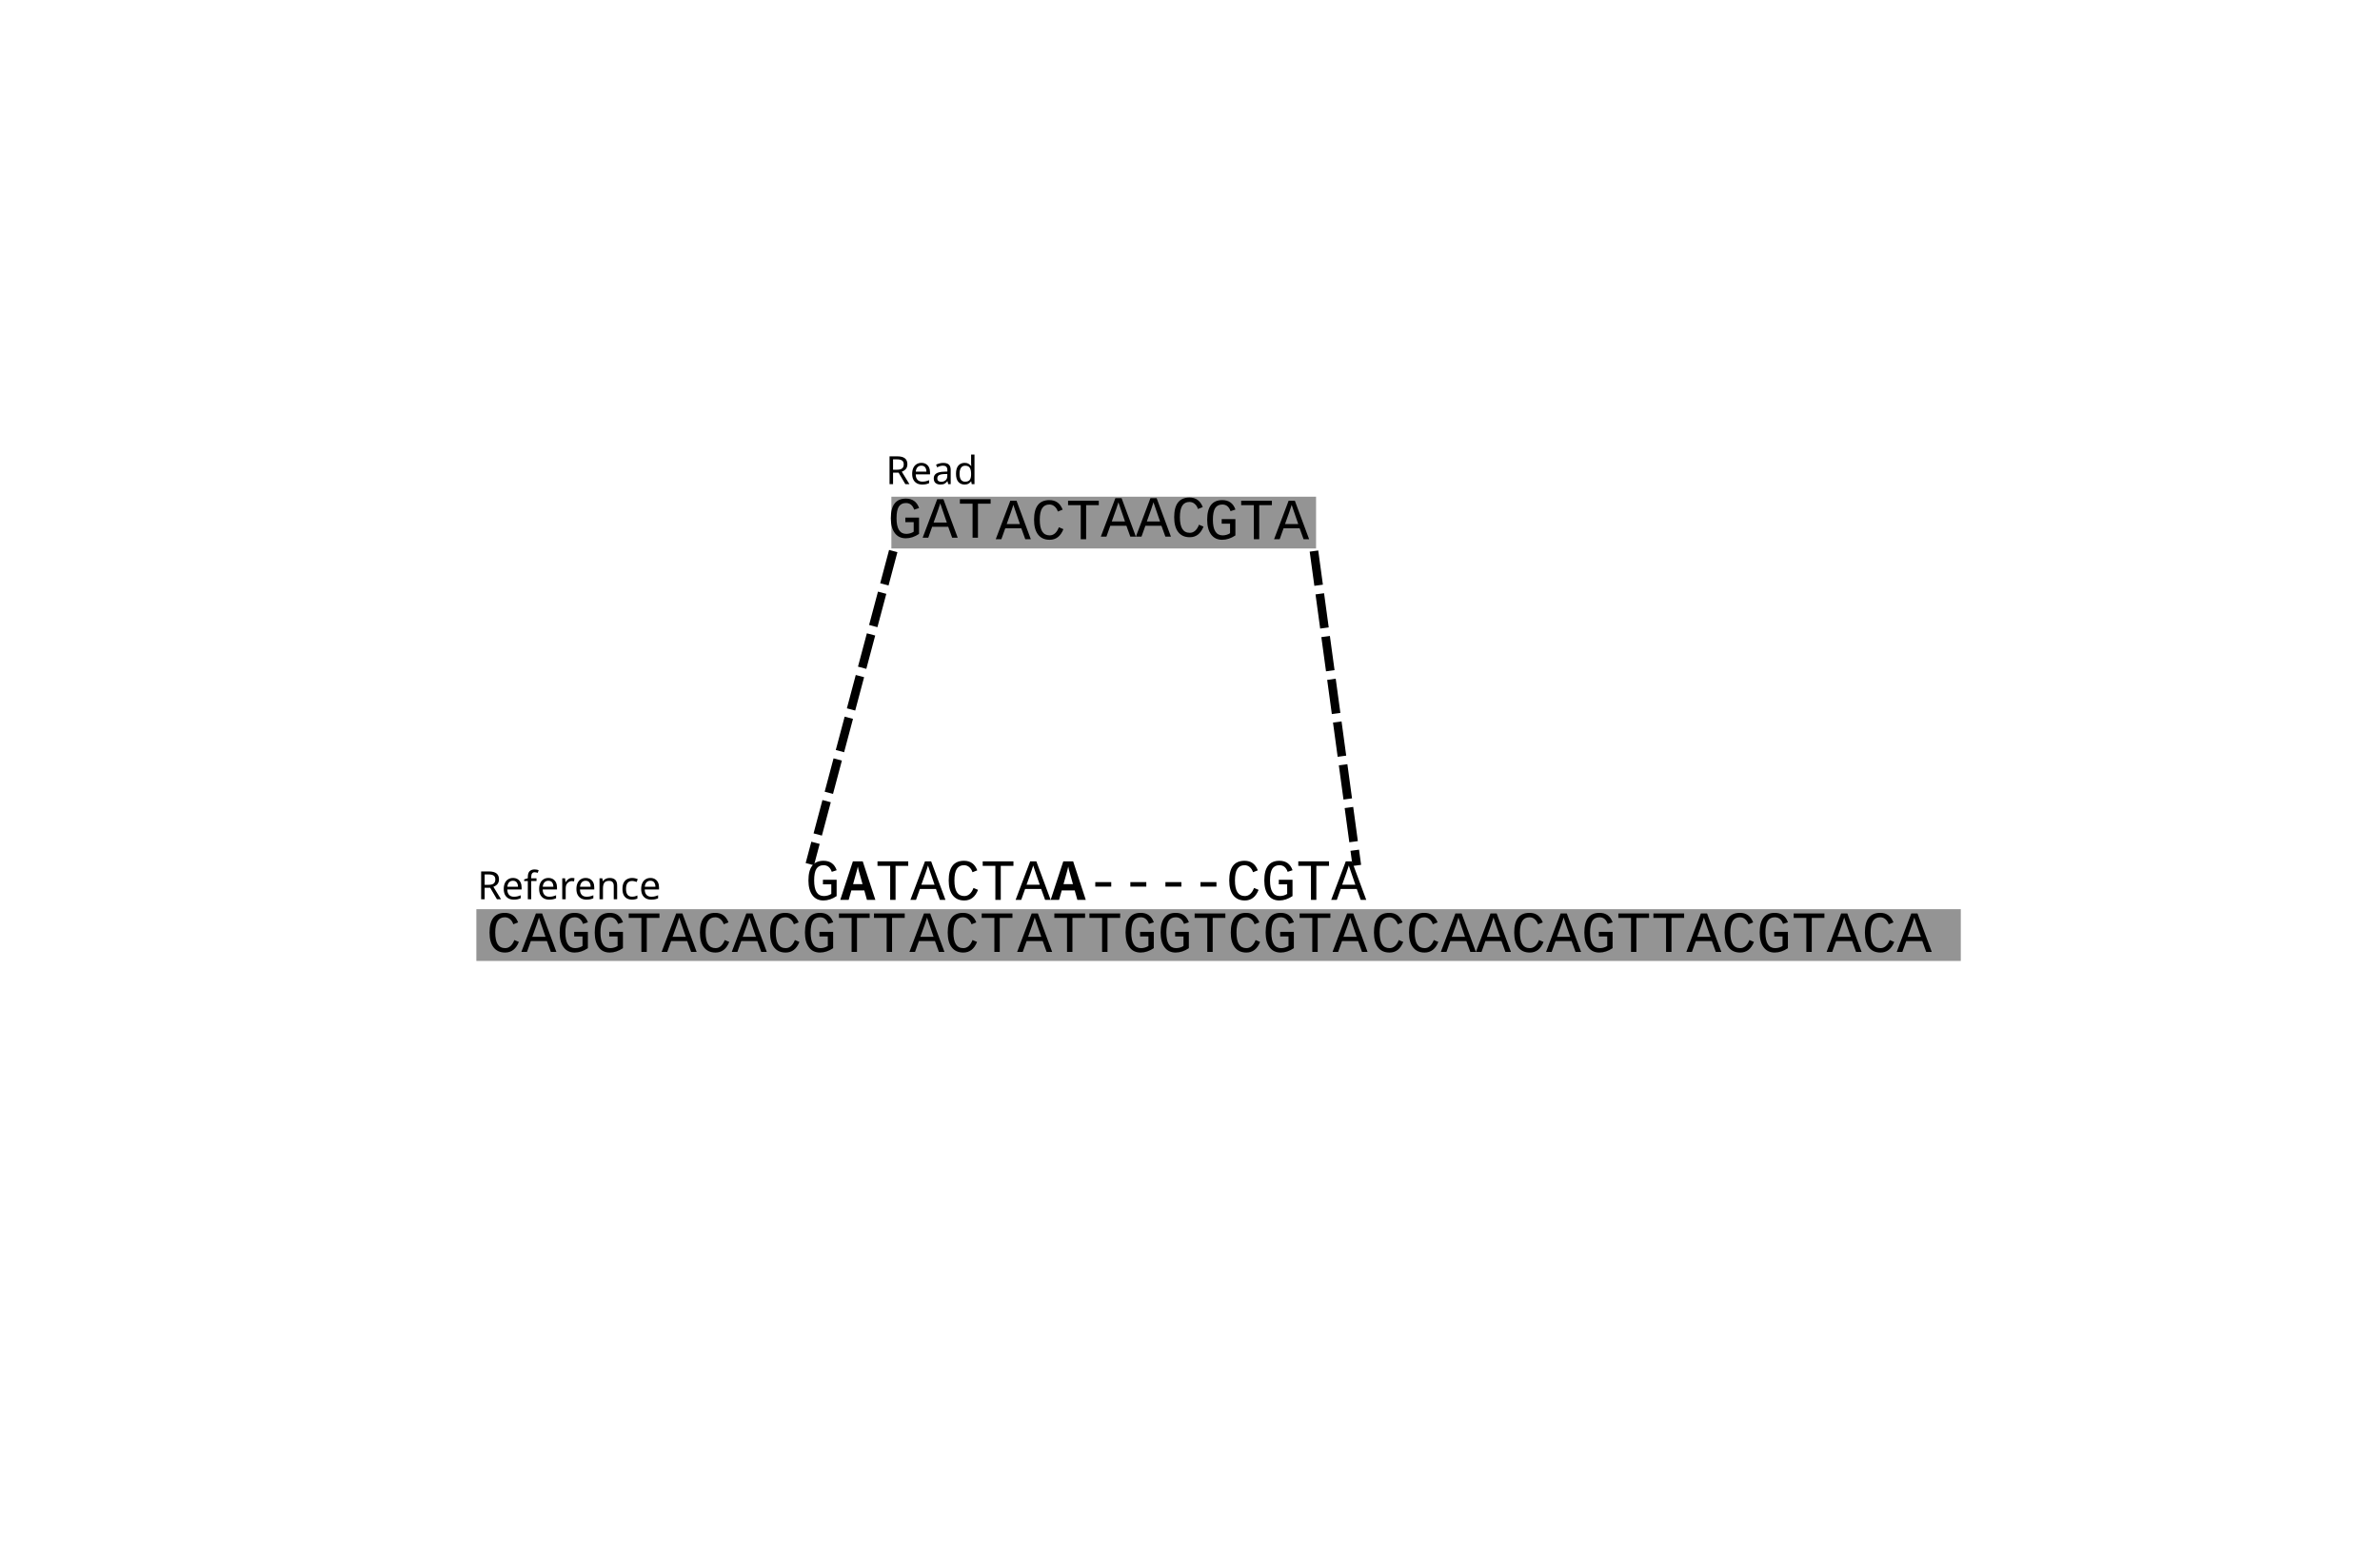
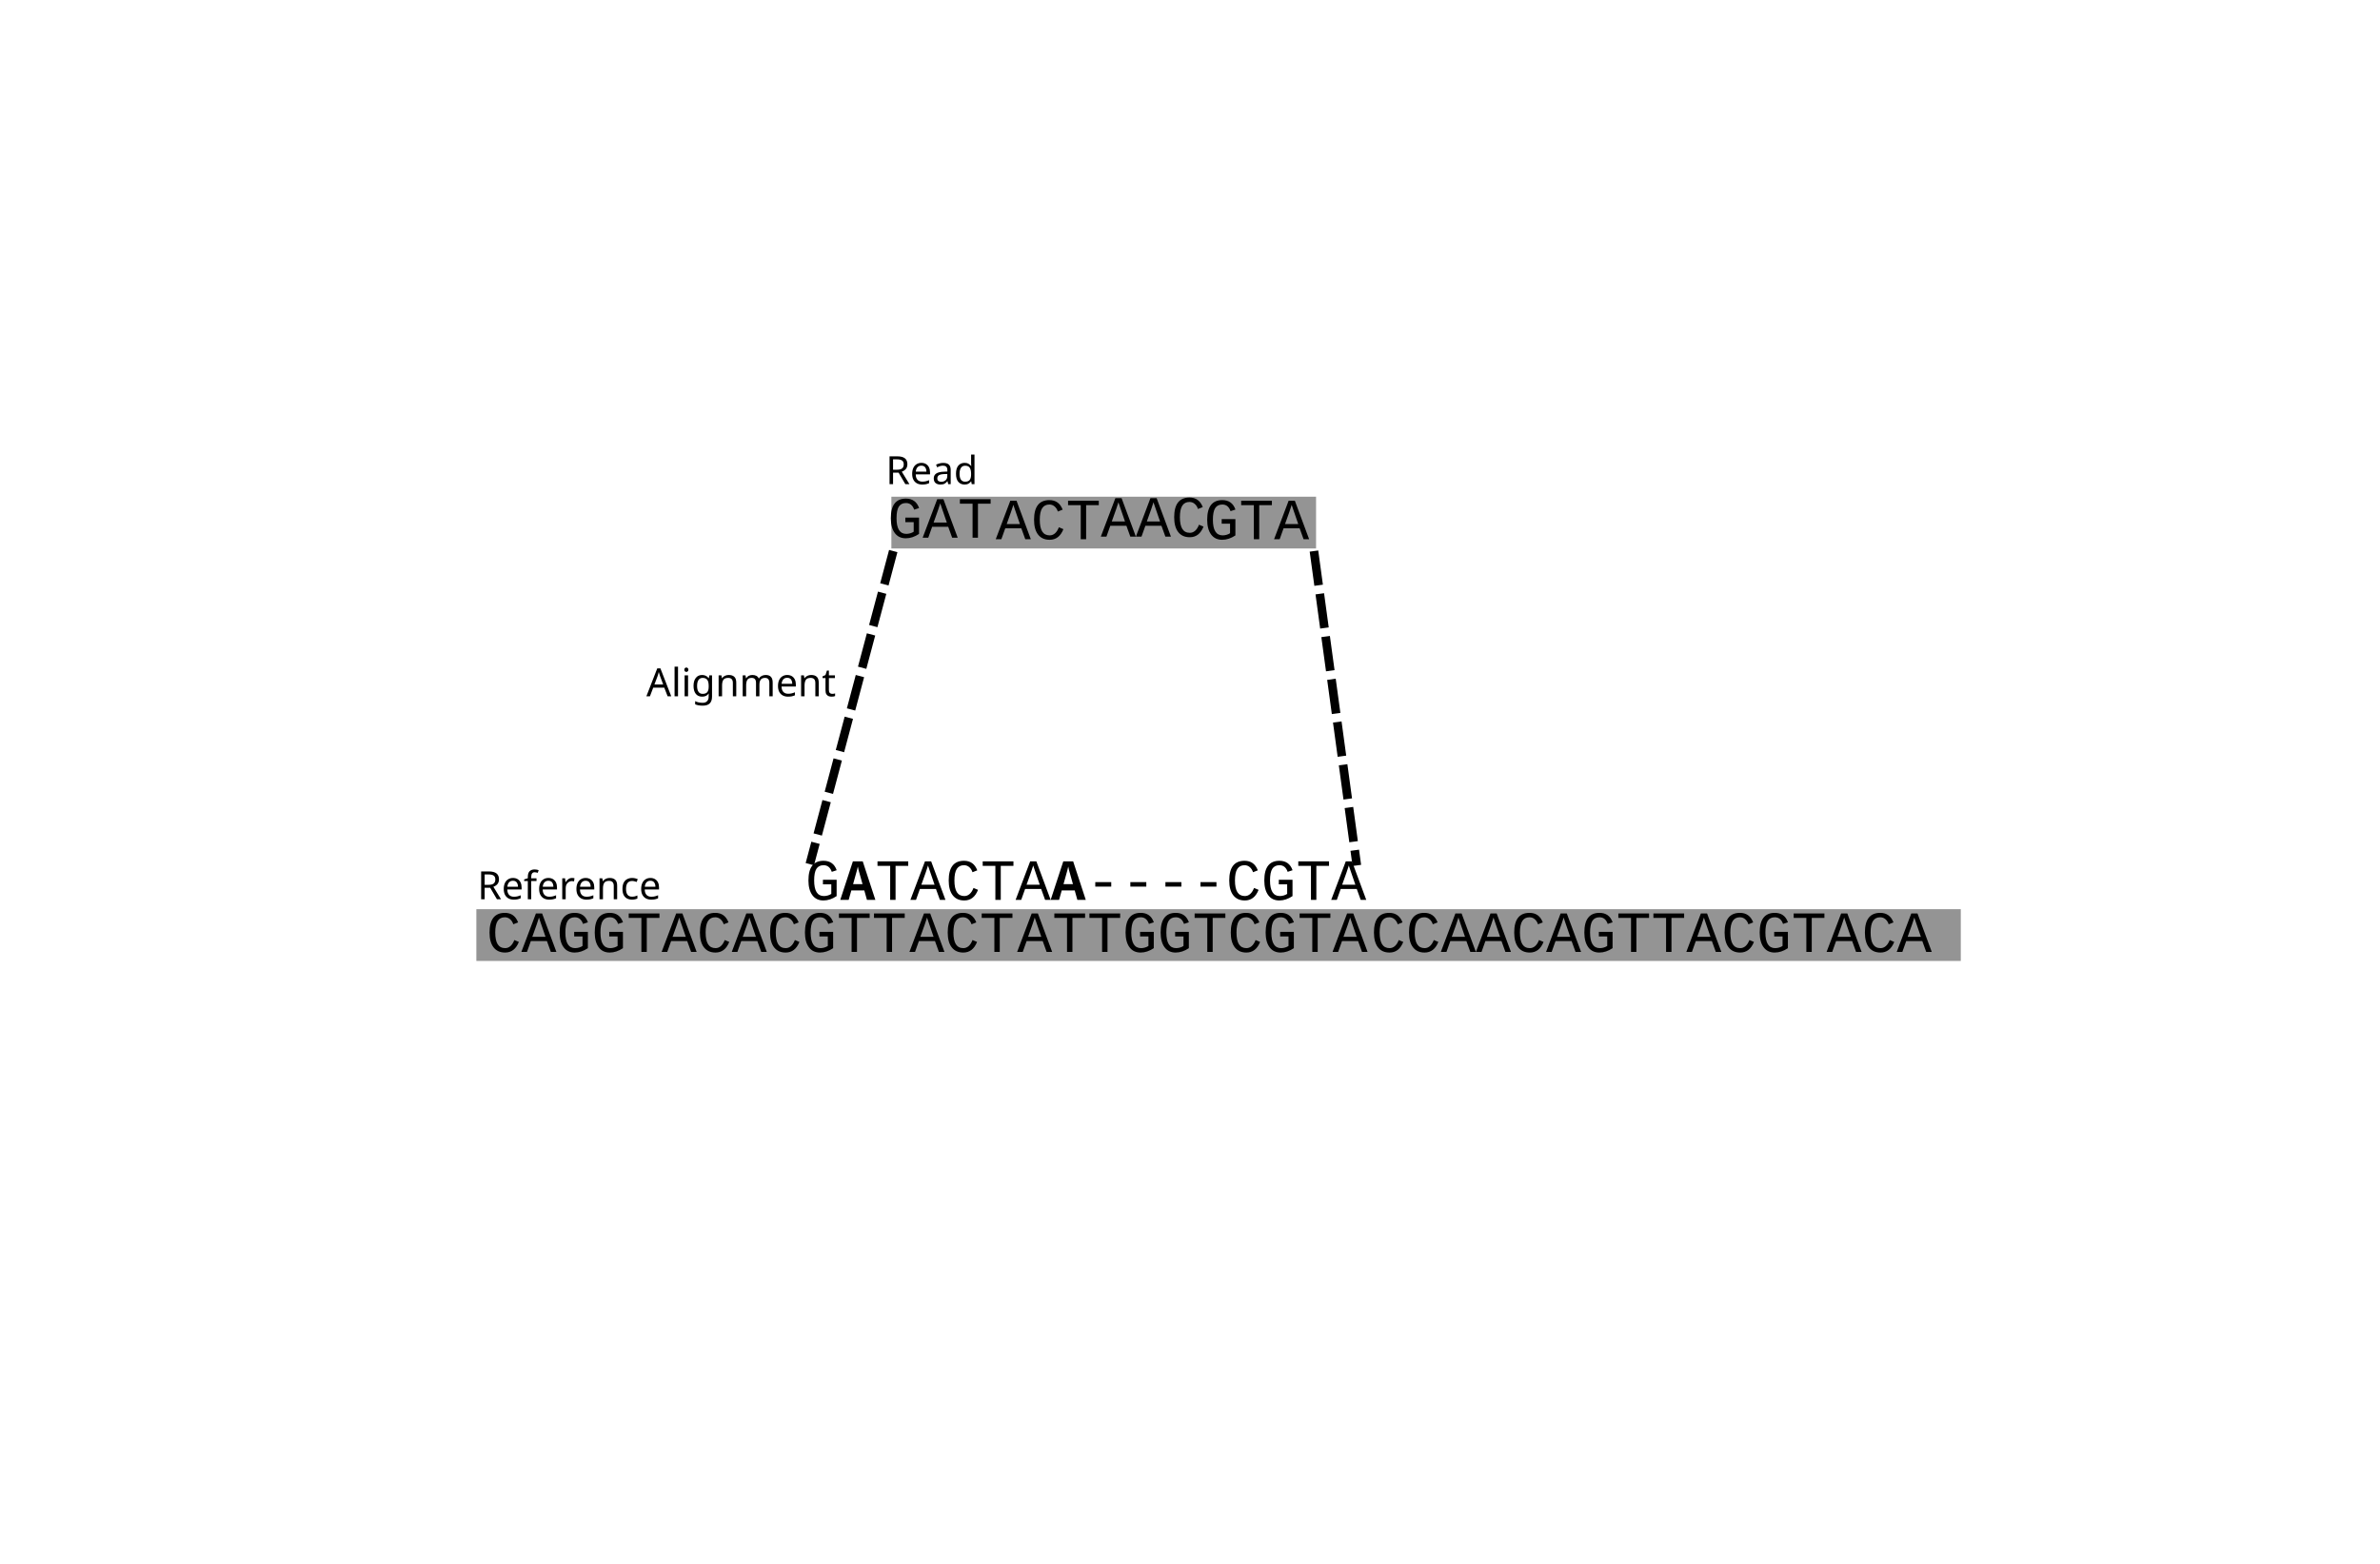
<svg xmlns="http://www.w3.org/2000/svg" width="689.631mm" height="453.047mm" viewBox="0 0 689.631 453.047" version="1.1" id="svg5" xml:space="preserve">
  <defs id="defs2" />
  <g id="layer1" transform="translate(-123.0018,-1393.002)">
    <path d="m 381.289,1536.942 h 123.056 v 14.999 H 381.289 Z" style="fill:#949494;fill-opacity:1;fill-rule:evenodd;stroke:none;stroke-width:5.167" id="path1049-9-6" />
    <path d="M 261.032,1656.471 H 691.162 V 1671.47 H 261.032 Z" style="fill:#949494;fill-opacity:1;fill-rule:evenodd;stroke:none;stroke-width:9.662" id="path1063-1-8-1" />
    <text xml:space="preserve" style="font-style:normal;font-variant:normal;font-weight:normal;font-stretch:normal;font-size:11.289px;font-family:'Courier New';-inkscape-font-specification:'Courier New, Normal';font-variant-ligatures:normal;font-variant-caps:normal;font-variant-numeric:normal;font-variant-east-asian:normal;fill:#000000;stroke-width:1.4;stroke-dasharray:none" x="380.19" y="1548.818" id="text250-67-3-4-1-3-8-7-2-3-03">
      <tspan style="font-style:normal;font-variant:normal;font-weight:normal;font-stretch:normal;font-size:16.933px;font-family:'Courier New';-inkscape-font-specification:'Courier New, Normal';font-variant-ligatures:normal;font-variant-caps:normal;font-variant-numeric:normal;font-variant-east-asian:normal;stroke-width:1.4;stroke-dasharray:none" x="380.19" y="1548.818" id="tspan35795-1-6">GAT</tspan>
    </text>
    <text xml:space="preserve" style="font-style:normal;font-variant:normal;font-weight:normal;font-stretch:normal;font-size:11.289px;font-family:'Courier New';-inkscape-font-specification:'Courier New, Normal';font-variant-ligatures:normal;font-variant-caps:normal;font-variant-numeric:normal;font-variant-east-asian:normal;fill:#000000;stroke-width:1.4;stroke-dasharray:none" x="355.304" y="1668.862" id="text250-67-3-4-1-3-8-7-2-3-03-68">
      <tspan style="font-style:normal;font-variant:normal;font-weight:normal;font-stretch:normal;font-size:16.933px;font-family:'Courier New';-inkscape-font-specification:'Courier New, Normal';font-variant-ligatures:normal;font-variant-caps:normal;font-variant-numeric:normal;font-variant-east-asian:normal;stroke-width:1.4;stroke-dasharray:none" x="355.304" y="1668.862" id="tspan35795-1-6-9">GTT</tspan>
    </text>
    <text xml:space="preserve" style="font-style:normal;font-variant:normal;font-weight:normal;font-stretch:normal;font-size:11.289px;font-family:'Courier New';-inkscape-font-specification:'Courier New, Normal';font-variant-ligatures:normal;font-variant-caps:normal;font-variant-numeric:normal;font-variant-east-asian:normal;fill:#000000;stroke-width:1.4;stroke-dasharray:none" x="441.978" y="1527.342" id="text250-67-3-4-1-3-8-7-2-3-03-8">
      <tspan style="font-style:normal;font-variant:normal;font-weight:normal;font-stretch:normal;font-size:16.933px;font-family:'Courier New';-inkscape-font-specification:'Courier New, Normal';font-variant-ligatures:normal;font-variant-caps:normal;font-variant-numeric:normal;font-variant-east-asian:normal;stroke-width:1.4;stroke-dasharray:none" x="441.978" y="1527.342" id="tspan35795-1-6-4" />
      <tspan style="font-style:normal;font-variant:normal;font-weight:normal;font-stretch:normal;font-size:16.933px;font-family:'Courier New';-inkscape-font-specification:'Courier New, Normal';font-variant-ligatures:normal;font-variant-caps:normal;font-variant-numeric:normal;font-variant-east-asian:normal;stroke-width:1.4;stroke-dasharray:none" x="441.978" y="1548.509" id="tspan12349">AAC</tspan>
    </text>
    <text xml:space="preserve" style="font-style:normal;font-variant:normal;font-weight:normal;font-stretch:normal;font-size:11.289px;font-family:'Courier New';-inkscape-font-specification:'Courier New, Normal';font-variant-ligatures:normal;font-variant-caps:normal;font-variant-numeric:normal;font-variant-east-asian:normal;fill:#000000;stroke-width:1.4;stroke-dasharray:none" x="520.181" y="1668.862" id="text250-67-3-4-1-3-8-7-2-3-03-8-36">
      <tspan style="font-style:normal;font-variant:normal;font-weight:normal;font-stretch:normal;font-size:16.933px;font-family:'Courier New';-inkscape-font-specification:'Courier New, Normal';font-variant-ligatures:normal;font-variant-caps:normal;font-variant-numeric:normal;font-variant-east-asian:normal;stroke-width:1.4;stroke-dasharray:none" x="520.181" y="1668.862" id="tspan35795-1-6-4-7">CCAACAGTTACGTACA</tspan>
      <tspan style="font-style:normal;font-variant:normal;font-weight:normal;font-stretch:normal;font-size:16.933px;font-family:'Courier New';-inkscape-font-specification:'Courier New, Normal';font-variant-ligatures:normal;font-variant-caps:normal;font-variant-numeric:normal;font-variant-east-asian:normal;stroke-width:1.4;stroke-dasharray:none" x="520.181" y="1685.007" id="tspan12349-5" />
    </text>
    <text xml:space="preserve" style="font-style:normal;font-variant:normal;font-weight:normal;font-stretch:normal;font-size:11.289px;font-family:'Courier New';-inkscape-font-specification:'Courier New, Normal';font-variant-ligatures:normal;font-variant-caps:normal;font-variant-numeric:normal;font-variant-east-asian:normal;fill:#000000;stroke-width:1.4;stroke-dasharray:none" x="263.909" y="1668.862" id="text250-67-3-4-1-3-8-7-2-3-03-8-36-3">
      <tspan style="font-style:normal;font-variant:normal;font-weight:normal;font-stretch:normal;font-size:16.933px;font-family:'Courier New';-inkscape-font-specification:'Courier New, Normal';font-variant-ligatures:normal;font-variant-caps:normal;font-variant-numeric:normal;font-variant-east-asian:normal;stroke-width:1.4;stroke-dasharray:none" x="263.909" y="1668.862" id="tspan12349-5-6">CAGGTACAC</tspan>
    </text>
    <text xml:space="preserve" style="font-style:normal;font-variant:normal;font-weight:normal;font-stretch:normal;font-size:11.289px;font-family:'Courier New';-inkscape-font-specification:'Courier New, Normal';font-variant-ligatures:normal;font-variant-caps:normal;font-variant-numeric:normal;font-variant-east-asian:normal;fill:#000000;stroke-width:1.4;stroke-dasharray:none" x="411.537" y="1549.254" id="text250-67-3-4-1-3-8-7-2-3-03-6">
      <tspan style="font-style:normal;font-variant:normal;font-weight:normal;font-stretch:normal;font-size:16.933px;font-family:'Courier New';-inkscape-font-specification:'Courier New, Normal';font-variant-ligatures:normal;font-variant-caps:normal;font-variant-numeric:normal;font-variant-east-asian:normal;stroke-width:1.4;stroke-dasharray:none" x="411.537" y="1549.254" id="tspan35795-1-6-56">ACT</tspan>
    </text>
    <text xml:space="preserve" style="font-size:3.175px;fill:#000000;stroke-width:1.4;stroke-dasharray:none" x="379.664" y="1533.301" id="text250-67-3-3">
      <tspan id="tspan248-3-9-2" style="font-style:normal;font-variant:normal;font-weight:normal;font-stretch:normal;font-size:11.289px;font-family:sans-serif;-inkscape-font-specification:'sans-serif, Normal';font-variant-ligatures:normal;font-variant-caps:normal;font-variant-numeric:normal;font-variant-east-asian:normal;stroke-width:1.4;stroke-dasharray:none" x="379.664" y="1533.301">Read</tspan>
    </text>
    <text xml:space="preserve" style="font-size:3.175px;fill:#000000;stroke-width:1.4;stroke-dasharray:none" x="261.325" y="1653.595" id="text250-67-3-0">
      <tspan id="tspan248-3-9-6" style="font-style:normal;font-variant:normal;font-weight:normal;font-stretch:normal;font-size:11.289px;font-family:sans-serif;-inkscape-font-specification:'sans-serif, Normal';font-variant-ligatures:normal;font-variant-caps:normal;font-variant-numeric:normal;font-variant-east-asian:normal;stroke-width:1.4;stroke-dasharray:none" x="261.325" y="1653.595">Reference</tspan>
    </text>
+     <text xml:space="preserve" style="font-size:3.175px;fill:#000000;stroke-width:1.4;stroke-dasharray:none" x="310.297" y="1594.771" id="text250-67-3-0-3">
+       <tspan id="tspan248-3-9-6-6" style="font-style:normal;font-variant:normal;font-weight:normal;font-stretch:normal;font-size:11.289px;font-family:sans-serif;-inkscape-font-specification:'sans-serif, Normal';font-variant-ligatures:normal;font-variant-caps:normal;font-variant-numeric:normal;font-variant-east-asian:normal;stroke-width:1.4;stroke-dasharray:none" x="310.297" y="1594.771">Alignment</tspan>
+     </text>
    <text xml:space="preserve" style="font-style:normal;font-variant:normal;font-weight:normal;font-stretch:normal;font-size:11.289px;font-family:'Courier New';-inkscape-font-specification:'Courier New, Normal';font-variant-ligatures:normal;font-variant-caps:normal;font-variant-numeric:normal;font-variant-east-asian:normal;fill:#000000;stroke-width:1.4;stroke-dasharray:none" x="417.725" y="1668.862" id="text250-67-3-4-1-3-8-7-2-3-03-1">
      <tspan style="font-style:normal;font-variant:normal;font-weight:normal;font-stretch:normal;font-size:16.933px;font-family:'Courier New';-inkscape-font-specification:'Courier New, Normal';font-variant-ligatures:normal;font-variant-caps:normal;font-variant-numeric:normal;font-variant-east-asian:normal;stroke-width:1.4;stroke-dasharray:none" x="417.725" y="1668.862" id="tspan35795-1-6-5">ATTGGTC</tspan>
    </text>
    <text xml:space="preserve" style="font-style:normal;font-variant:normal;font-weight:normal;font-stretch:normal;font-size:11.289px;font-family:'Courier New';-inkscape-font-specification:'Courier New, Normal';font-variant-ligatures:normal;font-variant-caps:normal;font-variant-numeric:normal;font-variant-east-asian:normal;fill:#000000;stroke-width:1.4;stroke-dasharray:none" x="471.859" y="1549.254" id="text250-67-3-4-1-3-8-7-2-3-03-9">
      <tspan style="font-style:normal;font-variant:normal;font-weight:normal;font-stretch:normal;font-size:16.933px;font-family:'Courier New';-inkscape-font-specification:'Courier New, Normal';font-variant-ligatures:normal;font-variant-caps:normal;font-variant-numeric:normal;font-variant-east-asian:normal;stroke-width:1.4;stroke-dasharray:none" x="471.859" y="1549.254" id="tspan35795-1-6-3">GTA</tspan>
    </text>
    <text xml:space="preserve" style="font-style:normal;font-variant:normal;font-weight:normal;font-stretch:normal;font-size:11.289px;font-family:'Courier New';-inkscape-font-specification:'Courier New, Normal';font-variant-ligatures:normal;font-variant-caps:normal;font-variant-numeric:normal;font-variant-east-asian:normal;fill:#000000;stroke-width:1.4;stroke-dasharray:none" x="386.514" y="1668.862" id="text250-67-3-4-1-3-8-7-2-3-03-6-5">
      <tspan style="font-style:normal;font-variant:normal;font-weight:normal;font-stretch:normal;font-size:16.933px;font-family:'Courier New';-inkscape-font-specification:'Courier New, Normal';font-variant-ligatures:normal;font-variant-caps:normal;font-variant-numeric:normal;font-variant-east-asian:normal;stroke-width:1.4;stroke-dasharray:none" x="386.514" y="1668.862" id="tspan35795-1-6-56-2">ACT</tspan>
    </text>
    <text xml:space="preserve" style="font-style:normal;font-variant:normal;font-weight:normal;font-stretch:normal;font-size:11.289px;font-family:'Courier New';-inkscape-font-specification:'Courier New, Normal';font-variant-ligatures:normal;font-variant-caps:normal;font-variant-numeric:normal;font-variant-east-asian:normal;fill:#000000;stroke-width:1.4;stroke-dasharray:none" x="488.797" y="1668.862" id="text250-67-3-4-1-3-8-7-2-3-03-9-5">
      <tspan style="font-style:normal;font-variant:normal;font-weight:normal;font-stretch:normal;font-size:16.933px;font-family:'Courier New';-inkscape-font-specification:'Courier New, Normal';font-variant-ligatures:normal;font-variant-caps:normal;font-variant-numeric:normal;font-variant-east-asian:normal;stroke-width:1.4;stroke-dasharray:none" x="488.797" y="1668.862" id="tspan35795-1-6-3-4">GTA</tspan>
    </text>
    <text xml:space="preserve" style="font-style:normal;font-variant:normal;font-weight:normal;font-stretch:normal;font-size:11.289px;font-family:'Courier New';-inkscape-font-specification:'Courier New, Normal';font-variant-ligatures:normal;font-variant-caps:normal;font-variant-numeric:normal;font-variant-east-asian:normal;fill:#000000;stroke-width:1.4;stroke-dasharray:none" x="356.317" y="1632.606" id="text250-67-3-4-1-3-8-7-2-3-03-8-3">
      <tspan style="font-style:normal;font-variant:normal;font-weight:normal;font-stretch:normal;font-size:16.933px;font-family:'Courier New';-inkscape-font-specification:'Courier New, Normal';font-variant-ligatures:normal;font-variant-caps:normal;font-variant-numeric:normal;font-variant-east-asian:normal;fill:#000000;stroke-width:1.4;stroke-dasharray:none" x="356.317" y="1632.606" id="tspan35795-1-6-4-1" />
      <tspan style="font-style:normal;font-variant:normal;font-weight:normal;font-stretch:normal;font-size:16.933px;font-family:'Courier New';-inkscape-font-specification:'Courier New, Normal';font-variant-ligatures:normal;font-variant-caps:normal;font-variant-numeric:normal;font-variant-east-asian:normal;fill:#000000;stroke-width:1.4;stroke-dasharray:none" x="356.317" y="1653.773" id="tspan12349-4">G<tspan style="font-weight:bold" id="tspan17215">A</tspan>TACTA<tspan style="font-weight:bold;fill:#000000" id="tspan13520">A</tspan>----CGTA</tspan>
    </text>
    <path style="fill:#949494;stroke:#000000;stroke-width:2.5;stroke-dasharray:10, 2.5" d="m 381.83,1552.687 -24.172,90.738" id="path529" />
    <path style="fill:#949494;stroke:#000000;stroke-width:2.5;stroke-dasharray:10, 2.5" d="m 503.737,1552.693 12.419,91.095" id="path531" />
  </g>
</svg>
